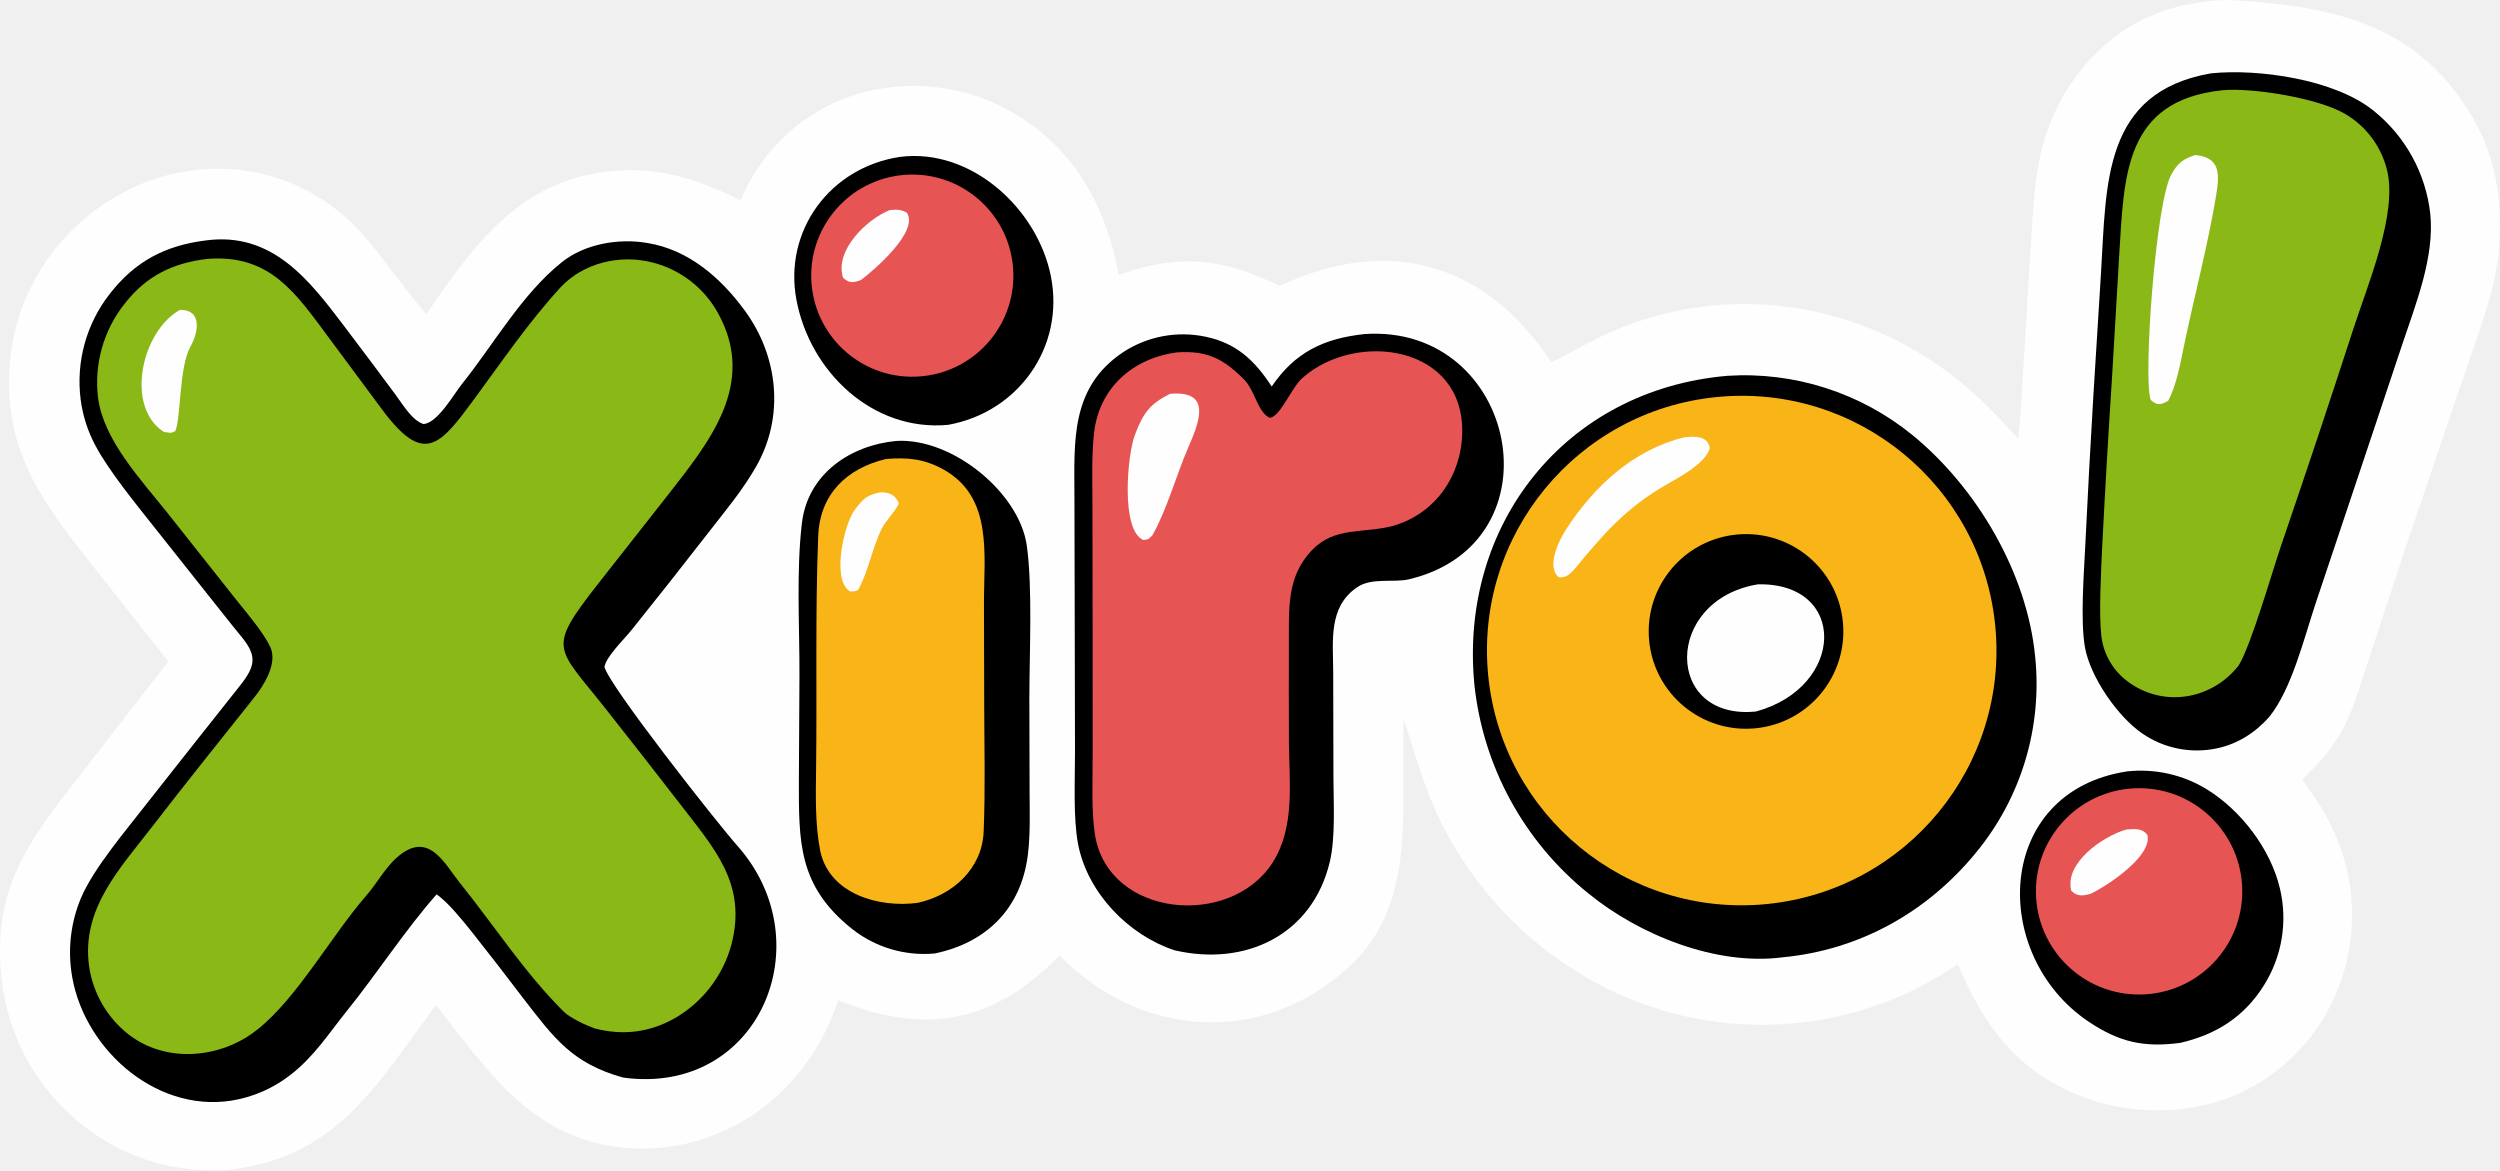
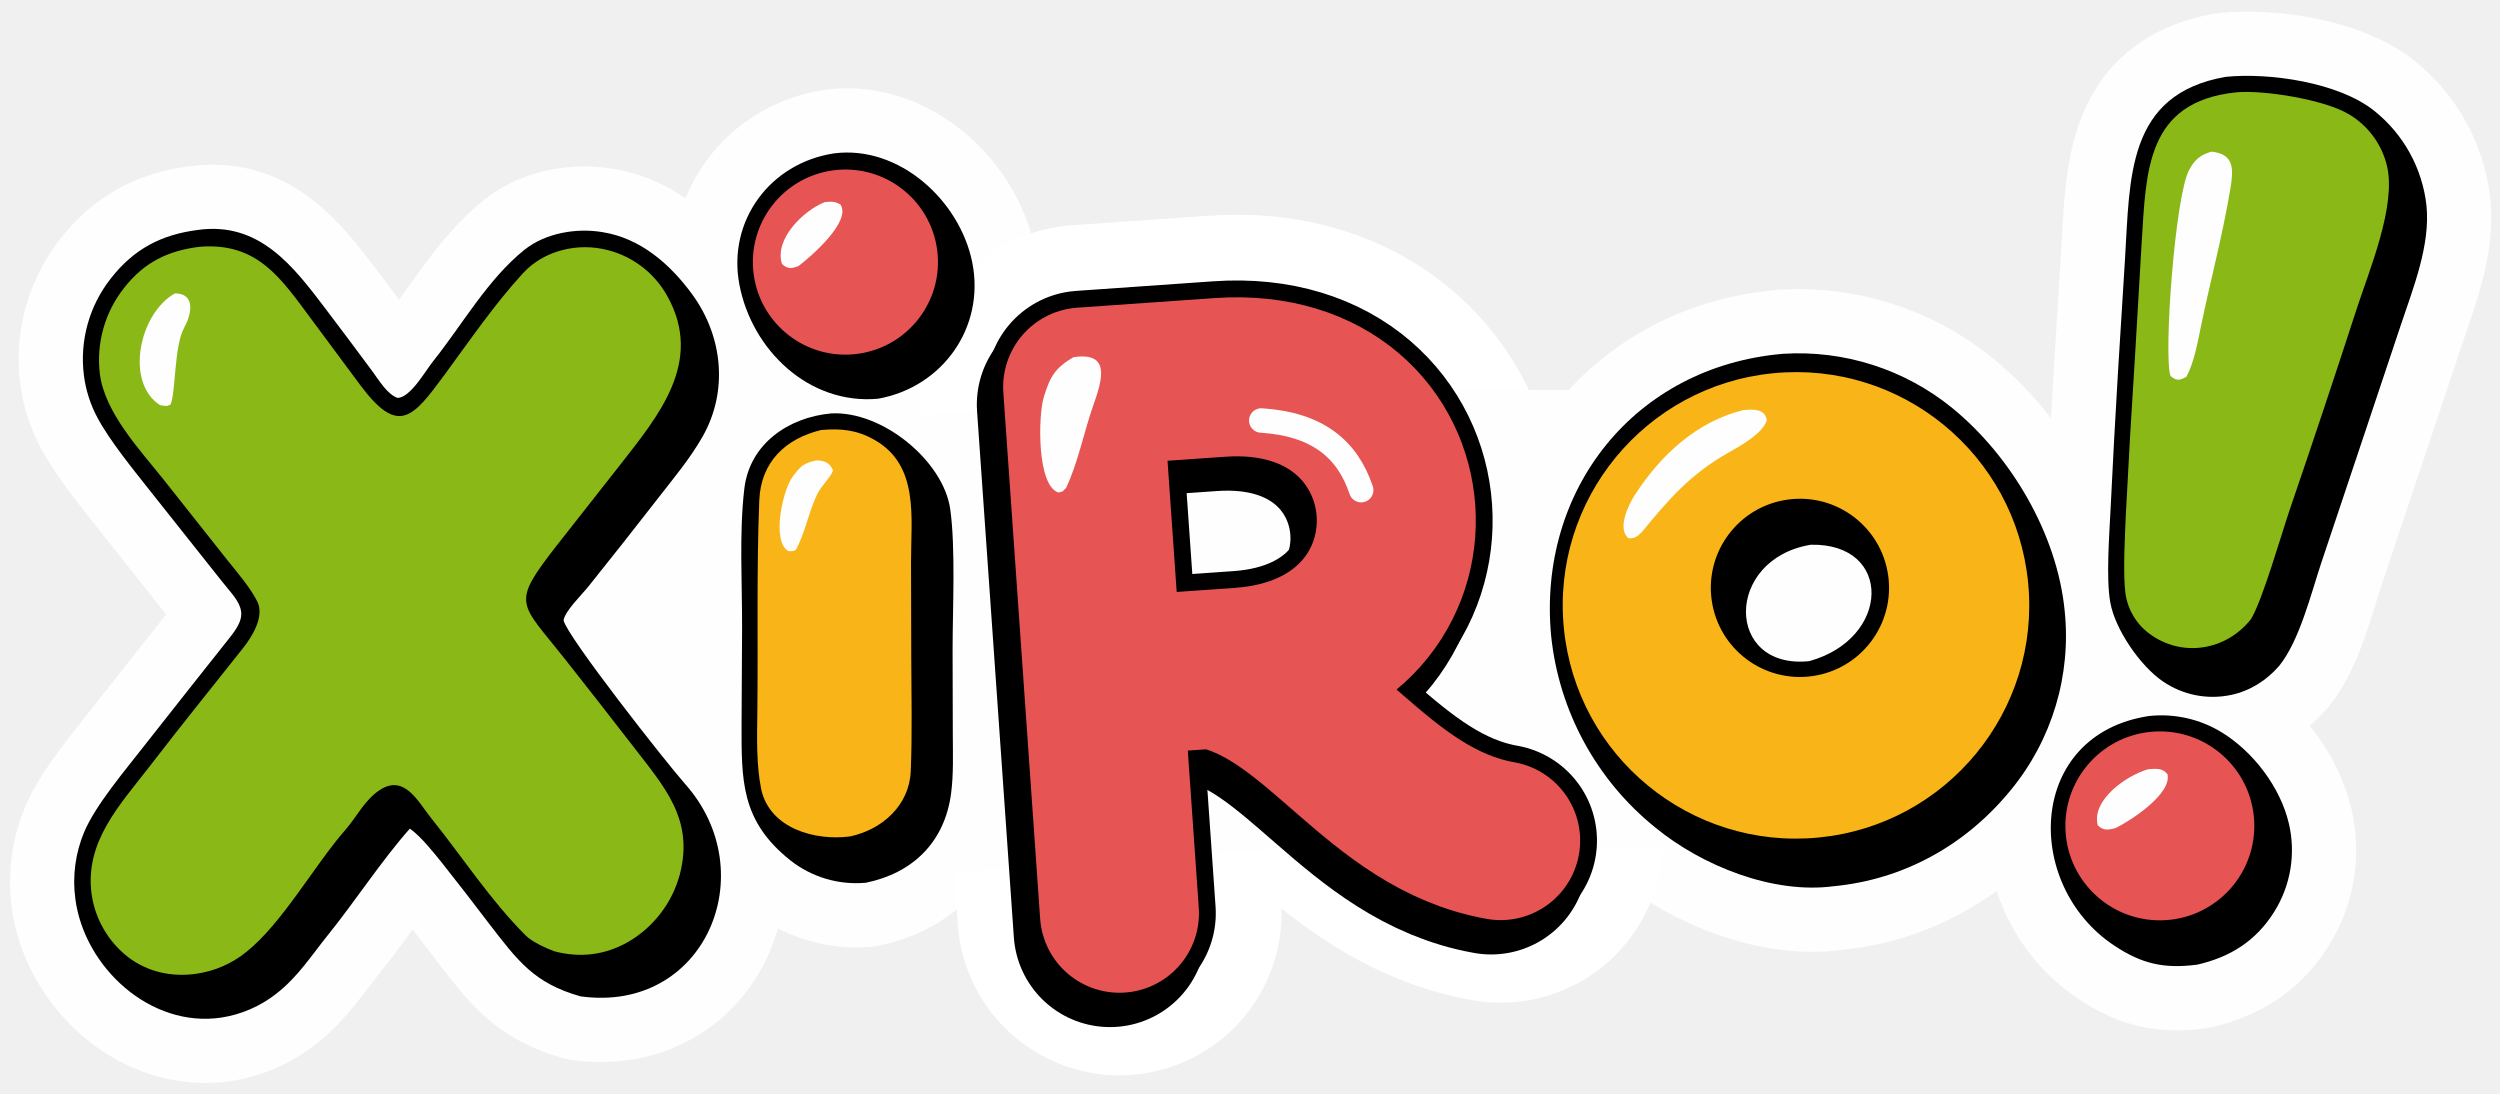
- <svg xmlns="http://www.w3.org/2000/svg" viewBox="276.588 671.344 1497.073 700.89" width="748.537px" height="350.445px">
-   <path transform="matrix(1, 0, 0, 1, 0, -1.4210854715202004e-14)" fill="rgb(254,254,254)" d="M 1606.66 671.43 C 1607.83 671.383 1609.33 671.305 1610.51 671.366 C 1657.29 673.807 1705.07 680.158 1738.55 716.397 C 1763.84 743.771 1774.85 774.475 1773.56 811.203 C 1773.16 822.943 1771.47 834.603 1768.51 845.97 C 1763.93 863.525 1754.53 889.11 1748.44 906.843 L 1718.01 996.756 L 1695.74 1064.06 C 1684.48 1098.18 1682.14 1112.81 1655.23 1138.11 C 1662.79 1148.72 1669.17 1158.09 1674.54 1170.05 C 1687.82 1199.56 1688.6 1233.19 1676.68 1263.28 C 1665.68 1291.71 1643.8 1314.59 1615.89 1326.84 C 1587.01 1339.37 1550.49 1339.28 1521.55 1327.33 C 1482.86 1311.35 1464.74 1285.41 1448.93 1248.76 C 1432.89 1259.37 1418.35 1267.28 1400.06 1273.5 C 1346.68 1292 1288.09 1288.11 1237.63 1262.7 C 1192.59 1239.86 1156.72 1202.29 1136 1156.24 C 1127.86 1137.79 1123.45 1120.99 1117.22 1102.03 C 1114.84 1153.89 1126.36 1211.76 1084.45 1250.3 C 1032.1 1298.43 959.281 1292.71 911.132 1243.59 C 871.207 1284.06 831.049 1291.48 778.448 1270.29 C 760.659 1325.93 708.801 1364.6 649.019 1358.5 C 594.837 1352.97 568.621 1312.55 537.698 1273.21 C 500.97 1322.51 477.204 1366.14 410.399 1372.15 C 379.813 1373.15 352.153 1365.19 327.689 1346.33 C 299.712 1325.14 281.643 1293.4 277.696 1258.52 C 270.504 1197.9 299.381 1168.33 333.781 1123.7 C 348.207 1104.88 362.748 1086.14 377.403 1067.49 L 333.818 1012.31 C 303.845 974.434 278.829 943.173 282.261 891.005 C 284.535 857.404 300.032 826.075 325.357 803.877 C 377.341 758.428 453.525 761.787 497.813 816.304 C 509.292 830.434 520.03 845.852 531.883 859.477 C 556.946 822.865 582.939 785.779 628.616 776.023 C 662.335 768.821 690.082 776.107 719.939 791.319 C 723.275 784.122 725.861 778.735 730.301 772.146 C 746.627 747.452 772.244 730.41 801.327 724.895 C 832.353 718.95 864.468 725.61 890.572 743.401 C 923.217 765.93 939.385 797.81 946.541 835.926 L 948.323 835.317 C 983.99 823.199 1009.35 826.131 1042.77 842.581 C 1107.73 812.186 1165.85 828.177 1205.59 888.221 C 1215.29 883.877 1225.5 877.59 1235.09 872.989 C 1312.32 835.95 1402.8 852.736 1464.05 912.026 C 1471.27 919.013 1478.14 926.463 1485.08 934.044 C 1486.73 922.046 1487.44 903.739 1488.22 891.202 L 1492.86 815.968 C 1494.04 797.5 1494.9 776.752 1499.7 758.978 C 1504.48 740.832 1513.35 724.019 1525.62 709.824 C 1547.84 684.54 1573.62 673.493 1606.66 671.43 z" />
-   <path transform="matrix(1, 0, 0, 1, 0, -1.4210854715202004e-14)" fill="rgb(0,0,0)" d="M 399.571 815.354 C 439.778 809.822 462.046 839.419 482.889 866.915 C 493.116 880.412 503.27 893.965 513.35 907.573 C 517.826 913.604 523.329 923.105 530.175 925.272 C 538.73 924.612 548.09 907.704 553.351 901.123 C 572.441 877.244 589.026 847.509 613.117 828.279 C 626.834 817.33 647.142 813.944 664.016 816.818 C 688.857 820.76 708.217 837.681 722.657 857.429 C 742.67 884.798 746.464 920.73 729.474 950.569 C 721.3 964.925 711.013 977.125 700.893 990.162 C 685.706 1009.73 670.361 1029.18 654.861 1048.51 C 650.098 1054.43 639.66 1064.38 638.558 1070.7 C 641.009 1081.48 705.338 1163.37 718.232 1177.92 C 769.673 1235.96 731.027 1327.81 649.674 1316.62 C 619.25 1308.03 608.596 1293.36 589.689 1268.85 C 579.521 1255.43 569.21 1242.12 558.76 1228.93 C 553.305 1222.17 544.925 1211.69 538.041 1206.92 C 519.668 1227.63 502.018 1254.76 484.413 1276.57 C 473.452 1290.16 464.906 1303.84 450.628 1314.94 C 440.249 1323.08 427.96 1328.42 414.931 1330.47 C 368.319 1337.58 325.053 1297.45 319.266 1252.81 C 317.298 1238.06 319.27 1223.06 324.984 1209.32 C 332.535 1191.33 352.199 1168.42 364.564 1152.44 C 383.043 1128.89 401.825 1105.25 420.402 1081.81 C 430.461 1069.12 430.198 1063.29 420.009 1051.18 C 417.098 1047.72 413.863 1043.56 410.994 1039.99 L 368.711 986.709 C 357.973 973.131 341.703 953.203 333.876 938.431 C 329.204 929.815 326.16 920.411 324.897 910.691 C 321.967 888.008 328.297 865.1 342.459 847.141 C 357.506 827.826 375.541 818.398 399.571 815.354 z" />
-   <path transform="matrix(1, 0, 0, 1, 0, -1.4210854715202004e-14)" fill="rgb(138,184,23)" d="M 400.734 826.377 C 438.601 823.418 453.858 847.171 473.786 873.951 L 505.587 916.818 C 530.626 950.414 540.074 938.144 560.828 909.949 C 577.143 887.784 593.448 863.922 612.013 843.69 C 625.758 828.712 648.001 823.452 667.525 828.574 C 684.066 832.814 698.131 843.678 706.413 858.612 C 730.411 901.63 700.629 936.872 675.593 968.971 L 634.531 1021.21 C 603.706 1060.72 609.705 1058.24 639.304 1095.82 C 654.11 1114.55 668.813 1133.36 683.415 1152.25 C 704.179 1179.29 724.075 1200.39 714.606 1236.89 C 709.611 1255.44 697.503 1271.28 680.908 1280.96 C 665.69 1289.67 649.366 1291.61 632.507 1287.14 C 627.145 1285.17 617.984 1280.96 613.987 1276.99 C 590.667 1253.74 572.454 1225.49 551.824 1199.85 C 543.337 1189.29 534.447 1170.82 518.04 1181.89 C 508.374 1188.41 503.257 1199.28 495.904 1207.69 C 475.616 1230.9 454.537 1268.94 430.913 1287.73 C 421.564 1295.24 410.371 1300.11 398.502 1301.82 C 382.7 1304.15 366.751 1300.81 353.883 1291.04 C 340.843 1280.94 332.247 1266.16 329.918 1249.83 C 325.217 1215.36 348.598 1191.23 367.969 1166.06 C 387.946 1140.11 408.45 1114.68 428.826 1089.02 C 434.677 1081.65 442.763 1068.9 438.579 1059.04 C 434.38 1050.13 425.027 1039.19 418.803 1031.45 L 376.789 978.401 C 361.171 958.805 338.571 934.869 335.303 909.565 C 332.854 889.363 338.619 869.023 351.304 853.11 C 364.396 836.427 380.074 828.855 400.734 826.377 z" />
-   <path transform="matrix(1, 0, 0, 1, 0, -1.4210854715202004e-14)" fill="rgb(254,254,254)" d="M 384.374 856.871 C 398.659 856.96 394.784 871.585 390.562 879.093 C 383.804 891.113 384.973 921.649 381.58 929.513 C 378.37 931.076 378.938 930.479 374.709 929.988 C 351.602 915.286 360.901 870.069 384.374 856.871 z" />
-   <path transform="matrix(1, 0, 0, 1, 0, -1.4210854715202004e-14)" fill="rgb(0,0,0)" d="M 1310.7 896.419 C 1310.76 896.411 1310.82 896.404 1310.88 896.396 C 1351.08 893.798 1390.77 906.518 1421.97 931.998 C 1460.31 963.376 1490.29 1014.27 1495.25 1064.05 C 1499.78 1106.48 1487.05 1148.95 1459.91 1181.88 C 1430.67 1217.58 1390.27 1240.17 1344.25 1244.59 C 1304.43 1249.88 1258.16 1231.24 1227.73 1206.32 C 1189.17 1175.32 1164.59 1130.2 1159.46 1080.99 C 1150.37 985.214 1214.07 904.852 1310.7 896.419 z" />
-   <path transform="matrix(1, 0, 0, 1, 0, -1.4210854715202004e-14)" fill="rgb(249,181,24)" d="M 1304.67 909.099 C 1388.53 900.863 1463.19 962.188 1471.4 1046.06 C 1479.6 1129.92 1418.25 1204.56 1334.38 1212.74 C 1250.55 1220.91 1175.96 1159.59 1167.76 1075.77 C 1159.56 991.943 1220.84 917.332 1304.67 909.099 z" />
-   <path transform="matrix(1, 0, 0, 1, 0, -1.4210854715202004e-14)" fill="rgb(0,0,0)" d="M 1314.4 991.703 C 1346.19 987.428 1375.47 1009.66 1379.88 1041.44 C 1384.3 1073.21 1362.2 1102.58 1330.45 1107.15 C 1298.49 1111.74 1268.89 1089.47 1264.44 1057.49 C 1259.99 1025.51 1282.4 996.006 1314.4 991.703 z" />
-   <path transform="matrix(1, 0, 0, 1, 0, -1.4210854715202004e-14)" fill="rgb(254,254,254)" d="M 1329.28 1021.26 C 1383.06 1020.09 1381.69 1082.69 1328.2 1097.4 C 1273.16 1103.07 1272.64 1030.6 1329.28 1021.26 z" />
-   <path transform="matrix(1, 0, 0, 1, 0, -1.4210854715202004e-14)" fill="rgb(254,254,254)" d="M 1285.15 933.21 C 1291.42 932.609 1299.39 932.144 1300.5 939.847 C 1297.76 948.613 1283.3 956.547 1275.17 961.158 C 1250.5 975.141 1236.66 991.194 1218.9 1012.81 C 1216.05 1015.57 1214.31 1017.37 1210.05 1017.03 C 1202.44 1010.85 1209.97 995.172 1214.36 988.414 C 1231.15 962.543 1254.6 940.748 1285.15 933.21 z" />
-   <path transform="matrix(1, 0, 0, 1, 0, -1.4210854715202004e-14)" fill="rgb(0,0,0)" d="M 1093.67 871.39 C 1185.25 865.136 1211.92 996.5 1120.28 1018.25 C 1111.26 1020.39 1098.13 1017.08 1089.46 1022.89 C 1071.84 1034.68 1074.9 1055.26 1074.95 1073.48 L 1075.09 1136.79 C 1075.12 1152.13 1076.4 1172.69 1072.93 1187.34 C 1062.51 1231.38 1022.24 1250.33 979.745 1240.36 C 952.347 1231.23 927.714 1206.04 922.138 1176.65 C 919.17 1161 920.367 1137.93 920.324 1121.5 L 920.147 1035.83 L 919.993 969.416 C 919.942 935.739 917.336 903.415 949.24 882.18 C 963.821 872.67 981.592 869.366 998.616 872.999 C 1017.25 876.909 1028.18 887.516 1038.13 902.804 C 1052.06 882.19 1069.45 874.012 1093.67 871.39 z" />
-   <path transform="matrix(1, 0, 0, 1, 0, -1.4210854715202004e-14)" fill="rgb(230,84,83)" d="M 981.594 882.34 C 999.431 881.226 1008.95 886.038 1021.3 898.302 C 1028.25 905.2 1029.63 918.254 1037.03 921.586 C 1043.46 920.592 1049.96 903.472 1056.46 897.717 C 1088.71 869.152 1153.29 878.02 1152.21 930.541 C 1151.67 956.689 1135.73 979.338 1110.24 986.41 C 1092.94 990.844 1075.96 986.587 1062.32 1000.7 C 1046.61 1016.96 1048.56 1036.89 1048.4 1057.85 C 1048.26 1076.98 1048.42 1096.72 1048.44 1116.15 C 1048.6 1139.52 1052.28 1166.73 1038.58 1188.02 C 1013.26 1227.37 940.138 1220.85 932.261 1171.06 C 930.044 1157.04 930.925 1138.13 930.912 1123.11 L 930.883 1045.08 L 930.772 973.779 C 930.757 959.684 930.206 945.261 931.655 931.256 C 934.497 903.766 954.863 885.778 981.594 882.34 z" />
-   <path transform="matrix(1, 0, 0, 1, 0, -1.4210854715202004e-14)" fill="rgb(254,254,254)" d="M 977.308 907.152 C 1002.66 905.014 994.714 924.149 988.022 939.617 C 981.013 955.817 975.24 976.908 966.594 992.053 C 963.423 994.765 965.16 994.035 961.394 994.744 C 947.603 989.301 951.603 943.934 956.139 931.926 C 961.118 918.745 965.091 913.16 977.308 907.152 z" />
-   <path transform="matrix(1, 0, 0, 1, 0, -1.4210854715202004e-14)" fill="rgb(0,0,0)" d="M 1600.57 715.265 C 1628.86 712.358 1674.57 718.786 1697.88 737.584 C 1716.97 752.856 1729.21 775.089 1731.91 799.388 C 1734.57 825.253 1723.23 853.331 1715.09 877.716 L 1691.78 947.475 L 1663.15 1032.99 C 1656.36 1053.41 1648.89 1083.96 1635.67 1100.37 C 1627.42 1109.96 1616.5 1116.91 1604.04 1119.5 C 1588.65 1122.75 1572.6 1119.56 1559.61 1110.69 C 1544.66 1100.56 1528.2 1076.51 1525.11 1058.91 C 1522.3 1042.9 1524.5 1014.94 1525.31 997.996 C 1526.74 968.422 1528.33 938.856 1530.1 909.301 L 1534.75 834.439 C 1538.04 781.404 1535.69 726.571 1600.57 715.265 z" />
-   <path transform="matrix(1, 0, 0, 1, 0, -1.4210854715202004e-14)" fill="rgb(138,184,23)" d="M 1607.5 725.374 C 1625.37 723.758 1665.07 730.024 1681.27 739.767 C 1693.72 747.175 1702.66 759.288 1706.06 773.368 C 1712.38 799.522 1694.35 842.091 1686.07 867.629 C 1671.88 911.348 1657.34 954.952 1642.45 998.438 C 1637.02 1014.4 1624.67 1057.57 1617.16 1069.87 C 1600.85 1090.6 1571.85 1095.21 1550.66 1079.41 C 1541.95 1072.94 1536.27 1063.17 1534.96 1052.4 C 1533.36 1039.29 1534.77 1013.92 1535.39 999.745 C 1537.14 965.338 1539.14 930.945 1541.38 896.567 L 1545.65 823.752 C 1548.63 776.828 1548.49 731.555 1607.5 725.374 z" />
-   <path transform="matrix(1, 0, 0, 1, 0, -1.4210854715202004e-14)" fill="rgb(254,254,254)" d="M 1591.2 764.176 C 1606.27 765.653 1605.8 775.587 1603.68 788.362 C 1598.66 818.616 1590.61 848.517 1584.4 878.564 C 1582.27 888.876 1579.94 902.098 1574.96 911.333 C 1570.63 913.904 1568.12 914.259 1564.46 910.772 C 1559.92 896.878 1567.51 792.923 1576.75 776.03 C 1580.49 769.184 1583.86 766.478 1591.2 764.176 z" />
-   <path transform="matrix(1, 0, 0, 1, 0, -1.4210854715202004e-14)" fill="rgb(0,0,0)" d="M 813.488 935.381 C 847.003 933.502 886.936 966.436 891.431 997.875 C 895.035 1023.08 892.996 1063.66 892.993 1090.11 L 893.135 1145.18 C 893.164 1157.88 893.671 1171.21 892.031 1183.79 C 887.89 1215.57 867.139 1235.96 836.312 1242.31 C 818.561 1243.94 800.86 1238.7 786.871 1227.65 C 754.297 1201.73 754.935 1175.19 754.984 1137.7 L 755.325 1075.97 C 755.434 1046.44 753.348 1013.61 756.802 984.529 C 760.306 955.043 785.922 937.906 813.488 935.381 z" />
-   <path transform="matrix(1, 0, 0, 1, 0, -1.4210854715202004e-14)" fill="rgb(249,181,24)" d="M 807.063 946.216 C 819.937 945.133 830.157 946.05 841.816 952.631 C 871.3 969.272 865.768 1003.39 865.815 1032.5 L 865.962 1094.2 C 866.023 1119.01 866.669 1144.65 865.625 1169.41 C 864.69 1191.56 847.183 1207.45 825.997 1212.02 C 803.143 1215.04 773.554 1206.95 767.844 1181.27 C 764.617 1165.31 765.089 1147.79 765.294 1131.41 C 765.873 1085.14 764.729 1038.44 766.569 992.247 C 767.565 967.245 783.614 951.845 807.063 946.216 z" />
-   <path transform="matrix(1, 0, 0, 1, 0, -1.4210854715202004e-14)" fill="rgb(254,254,254)" d="M 803.746 966.108 C 809.093 966.14 812.675 967.598 814.771 972.552 C 814.02 976.167 807.1 982.802 804.538 988.025 C 798.871 999.576 796.522 1013.93 790.39 1024.68 C 788.046 1025.64 788.152 1025.52 785.586 1025.44 C 774.361 1018.91 781.938 985.056 788.611 976.431 C 793.926 969.563 795.442 968.034 803.746 966.108 z" />
-   <path transform="matrix(1, 0, 0, 1, 0, -1.4210854715202004e-14)" fill="rgb(0,0,0)" d="M 1550.29 1133.29 C 1566.96 1131.46 1583.77 1135.22 1598.07 1143.99 C 1618.6 1156.6 1636.34 1179.85 1641.88 1203.43 C 1646.6 1223.25 1643.14 1244.13 1632.3 1261.38 C 1620.39 1280.38 1603.6 1290.92 1582.06 1295.87 C 1560.43 1298.7 1545.75 1295.46 1527.44 1283.23 C 1467.94 1243.47 1470.57 1145.49 1550.29 1133.29 z" />
-   <path transform="matrix(1, 0, 0, 1, 0, -1.4210854715202004e-14)" fill="rgb(230,84,83)" d="M 1554.49 1143.41 C 1588.38 1141.73 1617.29 1167.72 1619.22 1201.6 C 1621.15 1235.48 1595.38 1264.58 1561.52 1266.77 C 1527.28 1268.98 1497.81 1242.88 1495.86 1208.63 C 1493.91 1174.38 1520.23 1145.1 1554.49 1143.41 z" />
-   <path transform="matrix(1, 0, 0, 1, 0, -1.4210854715202004e-14)" fill="rgb(254,254,254)" d="M 1549.96 1168.06 C 1554.91 1167.77 1559.23 1167.06 1562.53 1171.35 C 1565.5 1184.1 1538.61 1201.7 1528.52 1206.59 C 1523.73 1207.84 1520.58 1208.36 1516.91 1204.73 C 1512.71 1188.18 1535.71 1172.1 1549.96 1168.06 z" />
-   <path transform="matrix(1, 0, 0, 1, 0, -1.4210854715202004e-14)" fill="rgb(0,0,0)" d="M 815.554 765.291 C 858.211 759.866 897.775 796.316 905.854 836.606 C 914.362 879.036 886.45 918.247 844.243 925.771 C 799.213 929.874 761.668 894.071 753.533 850.977 C 745.733 809.653 773.408 771.645 815.554 765.291 z" />
-   <path transform="matrix(1, 0, 0, 1, 0, -1.4210854715202004e-14)" fill="rgb(230,84,83)" d="M 814.995 776.402 C 848.14 772.036 878.547 795.367 882.909 828.512 C 887.272 861.657 863.937 892.062 830.791 896.421 C 797.651 900.778 767.253 877.448 762.891 844.308 C 758.529 811.169 781.856 780.768 814.995 776.402 z" />
-   <path transform="matrix(1, 0, 0, 1, 0, -1.4210854715202004e-14)" fill="rgb(254,254,254)" d="M 809.338 797.181 C 813.587 796.795 815.926 796.614 819.613 798.7 C 827.172 809.749 800.11 833.043 792.219 838.987 C 787.713 840.8 784.804 841.014 781.379 837.544 C 776.336 821.47 795.179 802.882 809.338 797.181 z" />
+ <svg xmlns="http://www.w3.org/2000/svg" viewBox="270 665 1635 715" width="817.5px" height="357.5px">
+   <g fill="#fefefe" stroke="#fefefe" stroke-width="84" stroke-linejoin="round">
+     <g>
+       <path d="M 399.571 815.354 C 439.778 809.822 462.046 839.419 482.889 866.915 C 493.116 880.412 503.27 893.965 513.35 907.573 C 517.826 913.604 523.329 923.105 530.175 925.272 C 538.73 924.612 548.09 907.704 553.351 901.123 C 572.441 877.244 589.026 847.509 613.117 828.279 C 626.834 817.33 647.142 813.944 664.016 816.818 C 688.857 820.76 708.217 837.681 722.657 857.429 C 742.67 884.798 746.464 920.73 729.474 950.569 C 721.3 964.925 711.013 977.125 700.893 990.162 C 685.706 1009.73 670.361 1029.18 654.861 1048.51 C 650.098 1054.43 639.66 1064.38 638.558 1070.7 C 641.009 1081.48 705.338 1163.37 718.232 1177.92 C 769.673 1235.96 731.027 1327.81 649.674 1316.62 C 619.25 1308.03 608.596 1293.36 589.689 1268.85 C 579.521 1255.43 569.21 1242.12 558.76 1228.93 C 553.305 1222.17 544.925 1211.69 538.041 1206.92 C 519.668 1227.63 502.018 1254.76 484.413 1276.57 C 473.452 1290.16 464.906 1303.84 450.628 1314.94 C 440.249 1323.08 427.96 1328.42 414.931 1330.47 C 368.319 1337.58 325.053 1297.45 319.266 1252.81 C 317.298 1238.06 319.27 1223.06 324.984 1209.32 C 332.535 1191.33 352.199 1168.42 364.564 1152.44 C 383.043 1128.89 401.825 1105.25 420.402 1081.81 C 430.461 1069.12 430.198 1063.29 420.009 1051.18 C 417.098 1047.72 413.863 1043.56 410.994 1039.99 L 368.711 986.709 C 357.973 973.131 341.703 953.203 333.876 938.431 C 329.204 929.815 326.16 920.411 324.897 910.691 C 321.967 888.008 328.297 865.1 342.459 847.141 C 357.506 827.826 375.541 818.398 399.571 815.354 z" />
+     </g>
+     <g>
+       <path d="M 813.488 935.381 C 847.003 933.502 886.936 966.436 891.431 997.875 C 895.035 1023.08 892.996 1063.66 892.993 1090.11 L 893.135 1145.18 C 893.164 1157.88 893.671 1171.21 892.031 1183.79 C 887.89 1215.57 867.139 1235.96 836.312 1242.31 C 818.561 1243.94 800.86 1238.7 786.871 1227.65 C 754.297 1201.73 754.935 1175.19 754.984 1137.7 L 755.325 1075.97 C 755.434 1046.44 753.348 1013.61 756.802 984.529 C 760.306 955.043 785.922 937.906 813.488 935.381 z" />
+       <path d="M 815.554 765.291 C 858.211 759.866 897.775 796.316 905.854 836.606 C 914.362 879.036 886.45 918.247 844.243 925.771 C 799.213 929.874 761.668 894.071 753.533 850.977 C 745.733 809.653 773.408 771.645 815.554 765.291 z" />
+     </g>
+     <g transform="translate(125 0)">
+       <path d="M 1310.7 896.419 C 1310.76 896.411 1310.82 896.404 1310.88 896.396 C 1351.08 893.798 1390.77 906.518 1421.97 931.998 C 1460.31 963.376 1490.29 1014.27 1495.25 1064.05 C 1499.78 1106.48 1487.05 1148.95 1459.91 1181.88 C 1430.67 1217.58 1390.27 1240.17 1344.25 1244.59 C 1304.43 1249.88 1258.16 1231.24 1227.73 1206.32 C 1189.17 1175.32 1164.59 1130.2 1159.46 1080.99 C 1150.37 985.214 1214.07 904.852 1310.7 896.419 z" />
+       <path d="M 1314.4 991.703 C 1346.19 987.428 1375.47 1009.66 1379.88 1041.44 C 1384.3 1073.21 1362.2 1102.58 1330.45 1107.15 C 1298.49 1111.74 1268.89 1089.47 1264.44 1057.49 C 1259.99 1025.51 1282.4 996.006 1314.4 991.703 z" />
+     </g>
+     <g transform="translate(125 0)">
+       <path d="M 1600.57 715.265 C 1628.86 712.358 1674.57 718.786 1697.88 737.584 C 1716.97 752.856 1729.21 775.089 1731.91 799.388 C 1734.57 825.253 1723.23 853.331 1715.09 877.716 L 1691.78 947.475 L 1663.15 1032.99 C 1656.36 1053.41 1648.89 1083.96 1635.67 1100.37 C 1627.42 1109.96 1616.5 1116.91 1604.04 1119.5 C 1588.65 1122.75 1572.6 1119.56 1559.61 1110.69 C 1544.66 1100.56 1528.2 1076.51 1525.11 1058.91 C 1522.3 1042.9 1524.5 1014.94 1525.31 997.996 C 1526.74 968.422 1528.33 938.856 1530.1 909.301 L 1534.75 834.439 C 1538.04 781.404 1535.69 726.571 1600.57 715.265 z" />
+       <path d="M 1550.29 1133.29 C 1566.96 1131.46 1583.77 1135.22 1598.07 1143.99 C 1618.6 1156.6 1636.34 1179.85 1641.88 1203.43 C 1646.6 1223.25 1643.14 1244.13 1632.3 1261.38 C 1620.39 1280.38 1603.6 1290.92 1582.06 1295.87 C 1560.43 1298.7 1545.75 1295.46 1527.44 1283.23 C 1467.94 1243.47 1470.57 1145.49 1550.29 1133.29 z" />
+     </g>
+     <path transform="rotate(-4 1100 1085)" d="M 990 1255 L 990 910 L 1080 910 C 1225 910 1225 1100 1080 1100 L 1010 1100 M 1062 1100 C 1130 1118 1162 1205 1242 1225" fill="none" stroke="#fff" stroke-width="212" stroke-linecap="round" stroke-linejoin="round" />
+   </g>
+   <path d="M 520 1070 L 830 1090 L 1100 1070 L 1455 1070 L 1685 1100" fill="none" stroke="#fefefe" stroke-width="300" stroke-linejoin="round" />
+   <g id="x">
+     <g>
+       <path fill="rgb(0,0,0)" d="M 399.571 815.354 C 439.778 809.822 462.046 839.419 482.889 866.915 C 493.116 880.412 503.27 893.965 513.35 907.573 C 517.826 913.604 523.329 923.105 530.175 925.272 C 538.73 924.612 548.09 907.704 553.351 901.123 C 572.441 877.244 589.026 847.509 613.117 828.279 C 626.834 817.33 647.142 813.944 664.016 816.818 C 688.857 820.76 708.217 837.681 722.657 857.429 C 742.67 884.798 746.464 920.73 729.474 950.569 C 721.3 964.925 711.013 977.125 700.893 990.162 C 685.706 1009.73 670.361 1029.18 654.861 1048.51 C 650.098 1054.43 639.66 1064.38 638.558 1070.7 C 641.009 1081.48 705.338 1163.37 718.232 1177.92 C 769.673 1235.96 731.027 1327.81 649.674 1316.62 C 619.25 1308.03 608.596 1293.36 589.689 1268.85 C 579.521 1255.43 569.21 1242.12 558.76 1228.93 C 553.305 1222.17 544.925 1211.69 538.041 1206.92 C 519.668 1227.63 502.018 1254.76 484.413 1276.57 C 473.452 1290.16 464.906 1303.84 450.628 1314.94 C 440.249 1323.08 427.96 1328.42 414.931 1330.47 C 368.319 1337.58 325.053 1297.45 319.266 1252.81 C 317.298 1238.06 319.27 1223.06 324.984 1209.32 C 332.535 1191.33 352.199 1168.42 364.564 1152.44 C 383.043 1128.89 401.825 1105.25 420.402 1081.81 C 430.461 1069.12 430.198 1063.29 420.009 1051.18 C 417.098 1047.72 413.863 1043.56 410.994 1039.99 L 368.711 986.709 C 357.973 973.131 341.703 953.203 333.876 938.431 C 329.204 929.815 326.16 920.411 324.897 910.691 C 321.967 888.008 328.297 865.1 342.459 847.141 C 357.506 827.826 375.541 818.398 399.571 815.354 z" />
+       <path fill="rgb(138,184,23)" d="M 400.734 826.377 C 438.601 823.418 453.858 847.171 473.786 873.951 L 505.587 916.818 C 530.626 950.414 540.074 938.144 560.828 909.949 C 577.143 887.784 593.448 863.922 612.013 843.69 C 625.758 828.712 648.001 823.452 667.525 828.574 C 684.066 832.814 698.131 843.678 706.413 858.612 C 730.411 901.63 700.629 936.872 675.593 968.971 L 634.531 1021.21 C 603.706 1060.72 609.705 1058.24 639.304 1095.82 C 654.11 1114.55 668.813 1133.36 683.415 1152.25 C 704.179 1179.29 724.075 1200.39 714.606 1236.89 C 709.611 1255.44 697.503 1271.28 680.908 1280.96 C 665.69 1289.67 649.366 1291.61 632.507 1287.14 C 627.145 1285.17 617.984 1280.96 613.987 1276.99 C 590.667 1253.74 572.454 1225.49 551.824 1199.85 C 543.337 1189.29 534.447 1170.82 518.04 1181.89 C 508.374 1188.41 503.257 1199.28 495.904 1207.69 C 475.616 1230.9 454.537 1268.94 430.913 1287.73 C 421.564 1295.24 410.371 1300.11 398.502 1301.82 C 382.7 1304.15 366.751 1300.81 353.883 1291.04 C 340.843 1280.94 332.247 1266.16 329.918 1249.83 C 325.217 1215.36 348.598 1191.23 367.969 1166.06 C 387.946 1140.11 408.45 1114.68 428.826 1089.02 C 434.677 1081.65 442.763 1068.9 438.579 1059.04 C 434.38 1050.13 425.027 1039.19 418.803 1031.45 L 376.789 978.401 C 361.171 958.805 338.571 934.869 335.303 909.565 C 332.854 889.363 338.619 869.023 351.304 853.11 C 364.396 836.427 380.074 828.855 400.734 826.377 z" />
+       <path fill="rgb(254,254,254)" d="M 384.374 856.871 C 398.659 856.96 394.784 871.585 390.562 879.093 C 383.804 891.113 384.973 921.649 381.58 929.513 C 378.37 931.076 378.938 930.479 374.709 929.988 C 351.602 915.286 360.901 870.069 384.374 856.871 z" />
+     </g>
+   </g>
+   <g id="i">
+     <g>
+       <path fill="rgb(0,0,0)" d="M 813.488 935.381 C 847.003 933.502 886.936 966.436 891.431 997.875 C 895.035 1023.08 892.996 1063.66 892.993 1090.11 L 893.135 1145.18 C 893.164 1157.88 893.671 1171.21 892.031 1183.79 C 887.89 1215.57 867.139 1235.96 836.312 1242.31 C 818.561 1243.94 800.86 1238.7 786.871 1227.65 C 754.297 1201.73 754.935 1175.19 754.984 1137.7 L 755.325 1075.97 C 755.434 1046.44 753.348 1013.61 756.802 984.529 C 760.306 955.043 785.922 937.906 813.488 935.381 z" />
+       <path fill="rgb(249,181,24)" d="M 807.063 946.216 C 819.937 945.133 830.157 946.05 841.816 952.631 C 871.3 969.272 865.768 1003.39 865.815 1032.5 L 865.962 1094.2 C 866.023 1119.01 866.669 1144.65 865.625 1169.41 C 864.69 1191.56 847.183 1207.45 825.997 1212.02 C 803.143 1215.04 773.554 1206.95 767.844 1181.27 C 764.617 1165.31 765.089 1147.79 765.294 1131.41 C 765.873 1085.14 764.729 1038.44 766.569 992.247 C 767.565 967.245 783.614 951.845 807.063 946.216 z" />
+       <path fill="rgb(254,254,254)" d="M 803.746 966.108 C 809.093 966.14 812.675 967.598 814.771 972.552 C 814.02 976.167 807.1 982.802 804.538 988.025 C 798.871 999.576 796.522 1013.93 790.39 1024.68 C 788.046 1025.64 788.152 1025.52 785.586 1025.44 C 774.361 1018.91 781.938 985.056 788.611 976.431 C 793.926 969.563 795.442 968.034 803.746 966.108 z" />
+       <path fill="rgb(0,0,0)" d="M 815.554 765.291 C 858.211 759.866 897.775 796.316 905.854 836.606 C 914.362 879.036 886.45 918.247 844.243 925.771 C 799.213 929.874 761.668 894.071 753.533 850.977 C 745.733 809.653 773.408 771.645 815.554 765.291 z" />
+       <path fill="rgb(230,84,83)" d="M 814.995 776.402 C 848.14 772.036 878.547 795.367 882.909 828.512 C 887.272 861.657 863.937 892.062 830.791 896.421 C 797.651 900.778 767.253 877.448 762.891 844.308 C 758.529 811.169 781.856 780.768 814.995 776.402 z" />
+       <path fill="rgb(254,254,254)" d="M 809.338 797.181 C 813.587 796.795 815.926 796.614 819.613 798.7 C 827.172 809.749 800.11 833.043 792.219 838.987 C 787.713 840.8 784.804 841.014 781.379 837.544 C 776.336 821.47 795.179 802.882 809.338 797.181 z" />
+     </g>
+   </g>
+   <g id="r" transform="rotate(-4 1100 1085)">
+     <path transform="translate(-7 11)" d="M 990 1255 L 990 910 L 1080 910 C 1225 910 1225 1100 1080 1100 L 1010 1100 M 1062 1100 C 1130 1118 1162 1205 1242 1225" fill="none" stroke="#000" stroke-width="126" stroke-linecap="round" stroke-linejoin="round" />
+     <path d="M 990 1255 L 990 910 L 1080 910 C 1225 910 1225 1100 1080 1100 L 1010 1100 M 1062 1100 C 1130 1118 1162 1205 1242 1225" fill="none" stroke="#000" stroke-width="126" stroke-linecap="round" stroke-linejoin="round" />
+     <path d="M 990 1255 L 990 910 L 1080 910 C 1225 910 1225 1100 1080 1100 L 1010 1100 M 1062 1100 C 1130 1118 1162 1205 1242 1225" fill="none" stroke="rgb(230,84,83)" stroke-width="104" stroke-linecap="round" stroke-linejoin="round" />
+     <path fill="#fefefe" transform="translate(8 -17)" d="M 977.308 907.152 C 1002.66 905.014 994.714 924.149 988.022 939.617 C 981.013 955.817 975.24 976.908 966.594 992.053 C 963.423 994.765 965.16 994.035 961.394 994.744 C 947.603 989.301 951.603 943.934 956.139 931.926 C 961.118 918.745 965.091 913.16 977.308 907.152 z" />
+     <path d="M 1105 940 C 1142 945 1160 963 1167 990" fill="none" stroke="#fefefe" stroke-width="16" stroke-linecap="round" />
+   </g>
+   <g id="o">
+     <g transform="translate(125 0)">
+       <path fill="rgb(0,0,0)" d="M 1310.7 896.419 C 1310.76 896.411 1310.82 896.404 1310.88 896.396 C 1351.08 893.798 1390.77 906.518 1421.97 931.998 C 1460.31 963.376 1490.29 1014.27 1495.25 1064.05 C 1499.78 1106.48 1487.05 1148.95 1459.91 1181.88 C 1430.67 1217.58 1390.27 1240.17 1344.25 1244.59 C 1304.43 1249.88 1258.16 1231.24 1227.73 1206.32 C 1189.17 1175.32 1164.59 1130.2 1159.46 1080.99 C 1150.37 985.214 1214.07 904.852 1310.7 896.419 z" />
+       <path fill="rgb(249,181,24)" d="M 1304.67 909.099 C 1388.53 900.863 1463.19 962.188 1471.4 1046.06 C 1479.6 1129.92 1418.25 1204.56 1334.38 1212.74 C 1250.55 1220.91 1175.96 1159.59 1167.76 1075.77 C 1159.56 991.943 1220.84 917.332 1304.67 909.099 z" />
+       <path fill="rgb(0,0,0)" d="M 1314.4 991.703 C 1346.19 987.428 1375.47 1009.66 1379.88 1041.44 C 1384.3 1073.21 1362.2 1102.58 1330.45 1107.15 C 1298.49 1111.74 1268.89 1089.47 1264.44 1057.49 C 1259.99 1025.51 1282.4 996.006 1314.4 991.703 z" />
+       <path fill="rgb(254,254,254)" d="M 1329.28 1021.26 C 1383.06 1020.09 1381.69 1082.69 1328.2 1097.4 C 1273.16 1103.07 1272.64 1030.6 1329.28 1021.26 z" />
+       <path fill="rgb(254,254,254)" d="M 1285.15 933.21 C 1291.42 932.609 1299.39 932.144 1300.5 939.847 C 1297.76 948.613 1283.3 956.547 1275.17 961.158 C 1250.5 975.141 1236.66 991.194 1218.9 1012.81 C 1216.05 1015.57 1214.31 1017.37 1210.05 1017.03 C 1202.44 1010.85 1209.97 995.172 1214.36 988.414 C 1231.15 962.543 1254.6 940.748 1285.15 933.21 z" />
+     </g>
+   </g>
+   <g id="excl">
+     <g transform="translate(125 0)">
+       <path fill="rgb(0,0,0)" d="M 1600.57 715.265 C 1628.86 712.358 1674.57 718.786 1697.88 737.584 C 1716.97 752.856 1729.21 775.089 1731.91 799.388 C 1734.57 825.253 1723.23 853.331 1715.09 877.716 L 1691.78 947.475 L 1663.15 1032.99 C 1656.36 1053.41 1648.89 1083.96 1635.67 1100.37 C 1627.42 1109.96 1616.5 1116.91 1604.04 1119.5 C 1588.65 1122.75 1572.6 1119.56 1559.61 1110.69 C 1544.66 1100.56 1528.2 1076.51 1525.11 1058.91 C 1522.3 1042.9 1524.5 1014.94 1525.31 997.996 C 1526.74 968.422 1528.33 938.856 1530.1 909.301 L 1534.75 834.439 C 1538.04 781.404 1535.69 726.571 1600.57 715.265 z" />
+       <path fill="rgb(138,184,23)" d="M 1607.5 725.374 C 1625.37 723.758 1665.07 730.024 1681.27 739.767 C 1693.72 747.175 1702.66 759.288 1706.06 773.368 C 1712.38 799.522 1694.35 842.091 1686.07 867.629 C 1671.88 911.348 1657.34 954.952 1642.45 998.438 C 1637.02 1014.4 1624.67 1057.57 1617.16 1069.87 C 1600.85 1090.6 1571.85 1095.21 1550.66 1079.41 C 1541.95 1072.94 1536.27 1063.17 1534.96 1052.4 C 1533.36 1039.29 1534.77 1013.92 1535.39 999.745 C 1537.14 965.338 1539.14 930.945 1541.38 896.567 L 1545.65 823.752 C 1548.63 776.828 1548.49 731.555 1607.5 725.374 z" />
+       <path fill="rgb(254,254,254)" d="M 1591.2 764.176 C 1606.27 765.653 1605.8 775.587 1603.68 788.362 C 1598.66 818.616 1590.61 848.517 1584.4 878.564 C 1582.27 888.876 1579.94 902.098 1574.96 911.333 C 1570.63 913.904 1568.12 914.259 1564.46 910.772 C 1559.92 896.878 1567.51 792.923 1576.75 776.03 C 1580.49 769.184 1583.86 766.478 1591.2 764.176 z" />
+       <path fill="rgb(0,0,0)" d="M 1550.29 1133.29 C 1566.96 1131.46 1583.77 1135.22 1598.07 1143.99 C 1618.6 1156.6 1636.34 1179.85 1641.88 1203.43 C 1646.6 1223.25 1643.14 1244.13 1632.3 1261.38 C 1620.39 1280.38 1603.6 1290.92 1582.06 1295.87 C 1560.43 1298.7 1545.75 1295.46 1527.44 1283.23 C 1467.94 1243.47 1470.57 1145.49 1550.29 1133.29 z" />
+       <path fill="rgb(230,84,83)" d="M 1554.49 1143.41 C 1588.38 1141.73 1617.29 1167.72 1619.22 1201.6 C 1621.15 1235.48 1595.38 1264.58 1561.52 1266.77 C 1527.28 1268.98 1497.81 1242.88 1495.86 1208.63 C 1493.91 1174.38 1520.23 1145.1 1554.49 1143.41 z" />
+       <path fill="rgb(254,254,254)" d="M 1549.96 1168.06 C 1554.91 1167.77 1559.23 1167.06 1562.53 1171.35 C 1565.5 1184.1 1538.61 1201.7 1528.52 1206.59 C 1523.73 1207.84 1520.58 1208.36 1516.91 1204.73 C 1512.71 1188.18 1535.71 1172.1 1549.96 1168.06 z" />
+     </g>
+   </g>
</svg>
